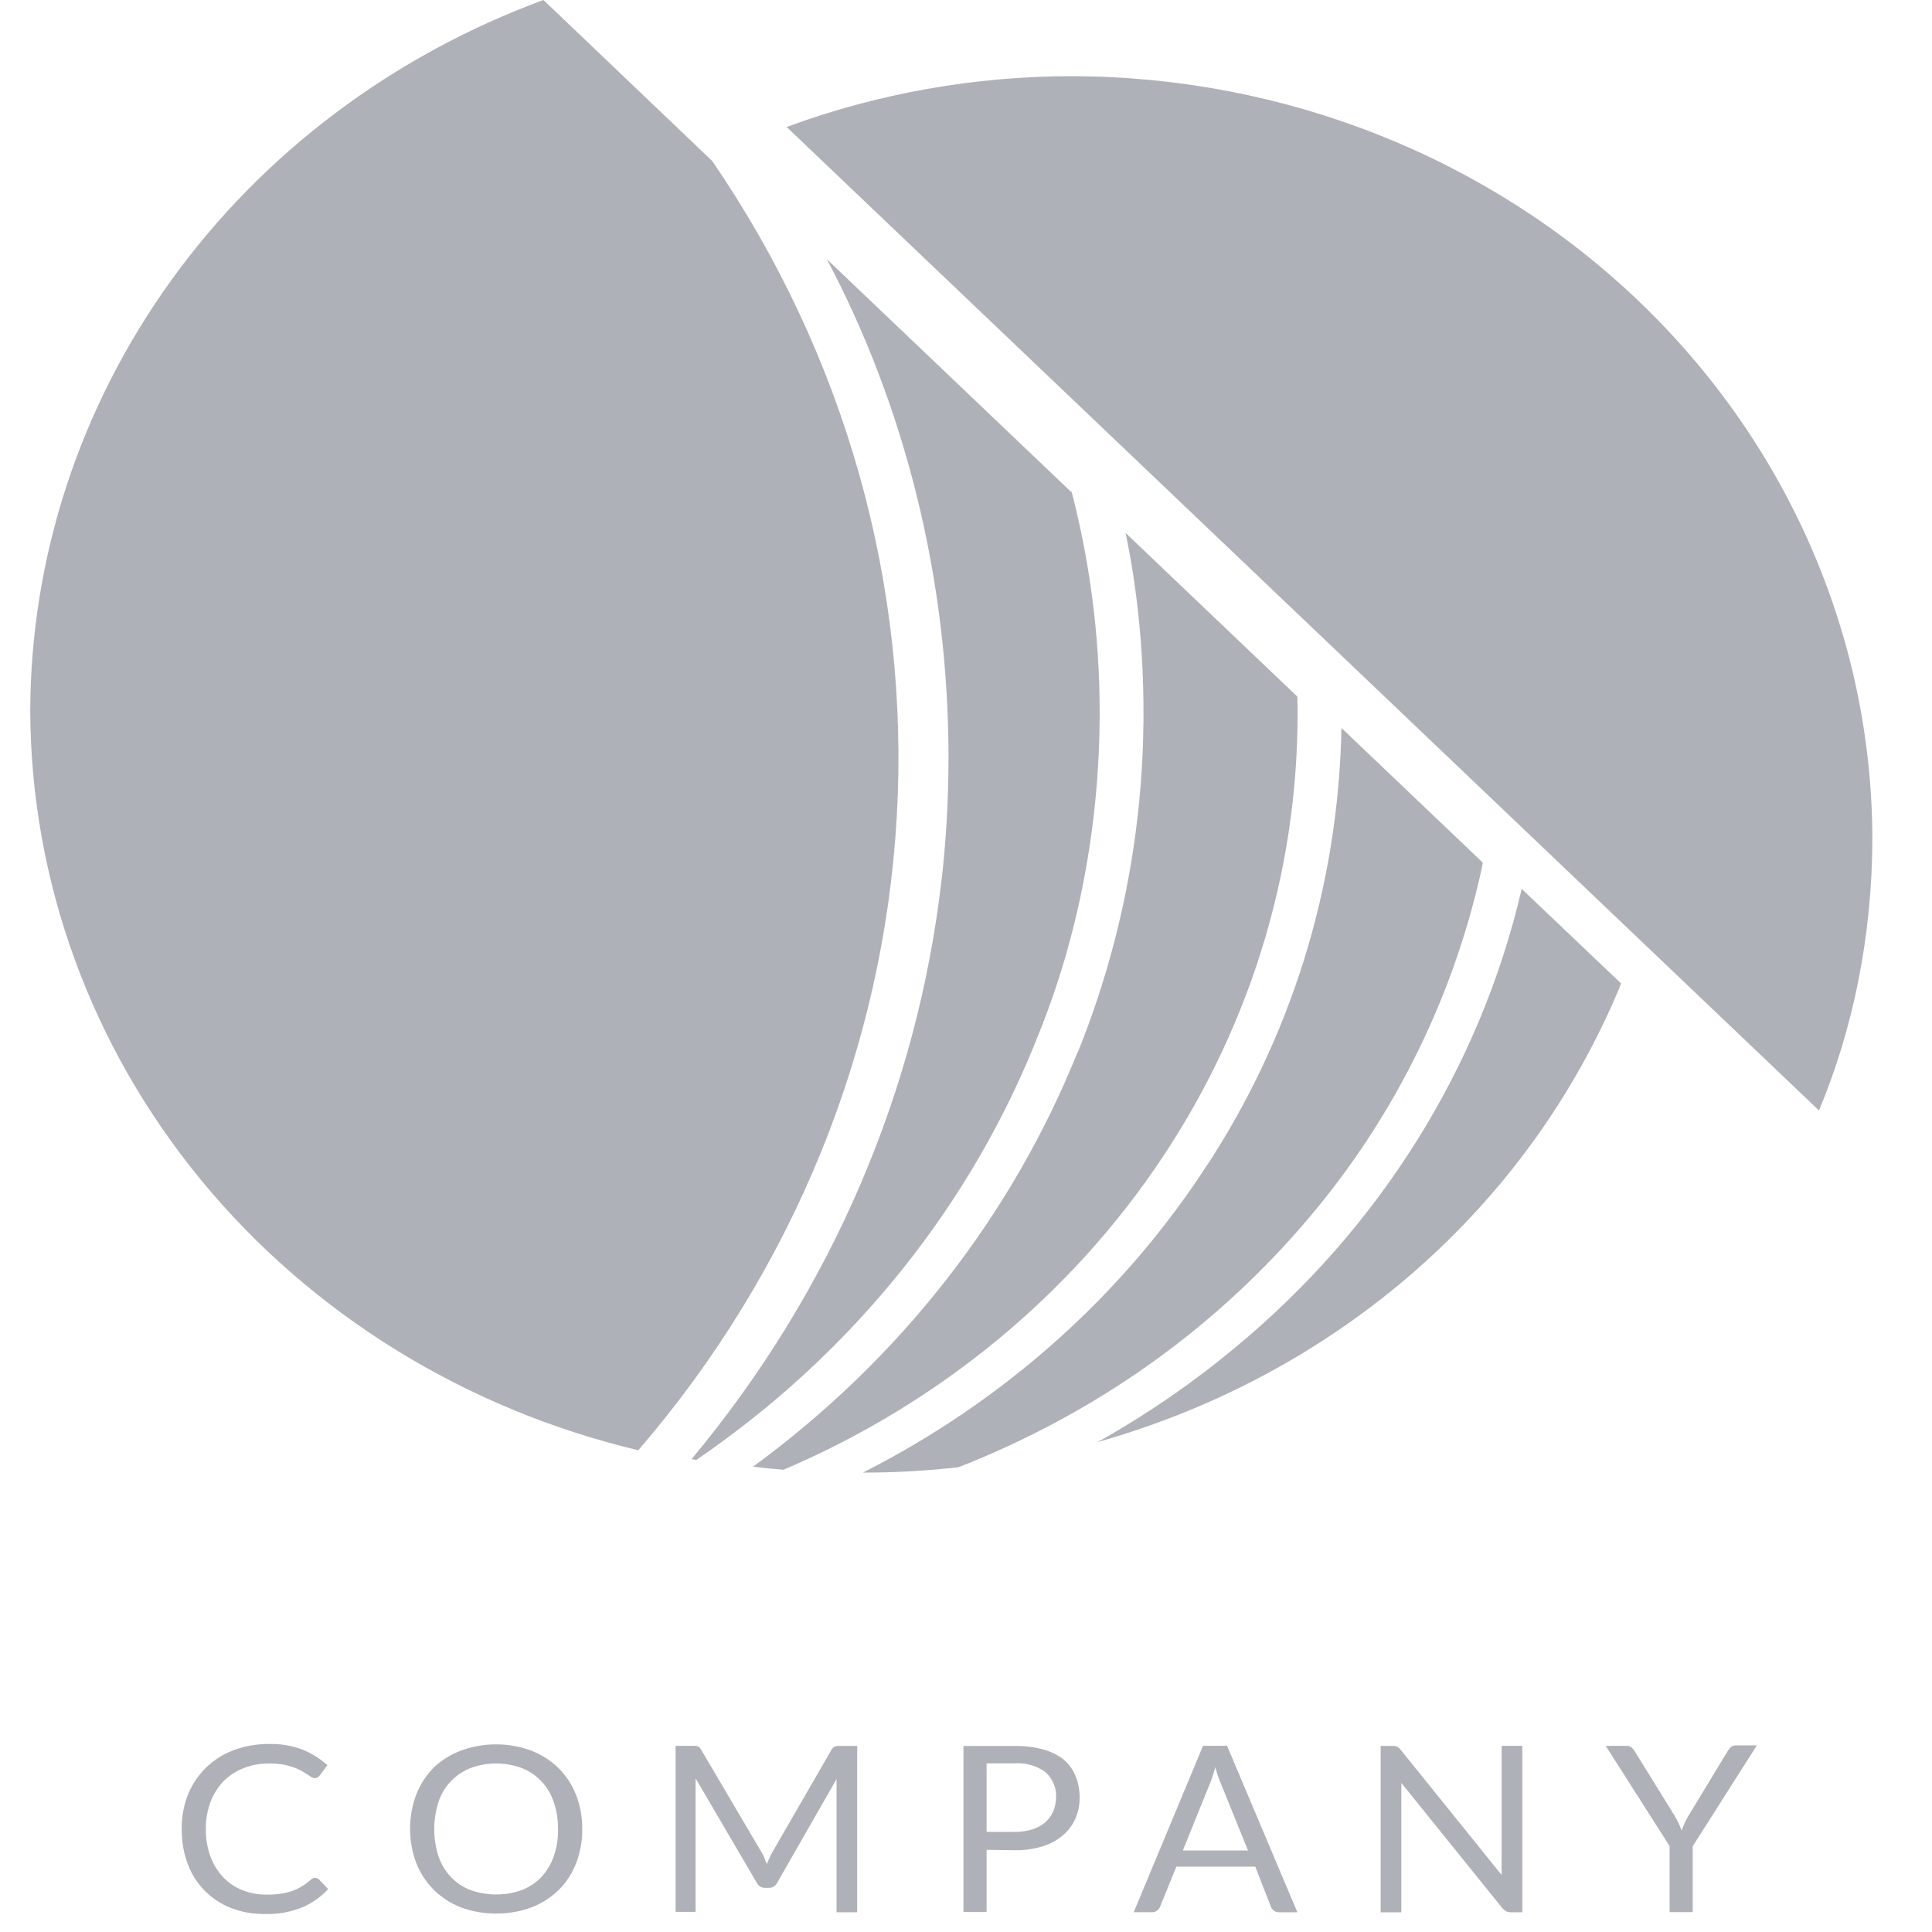
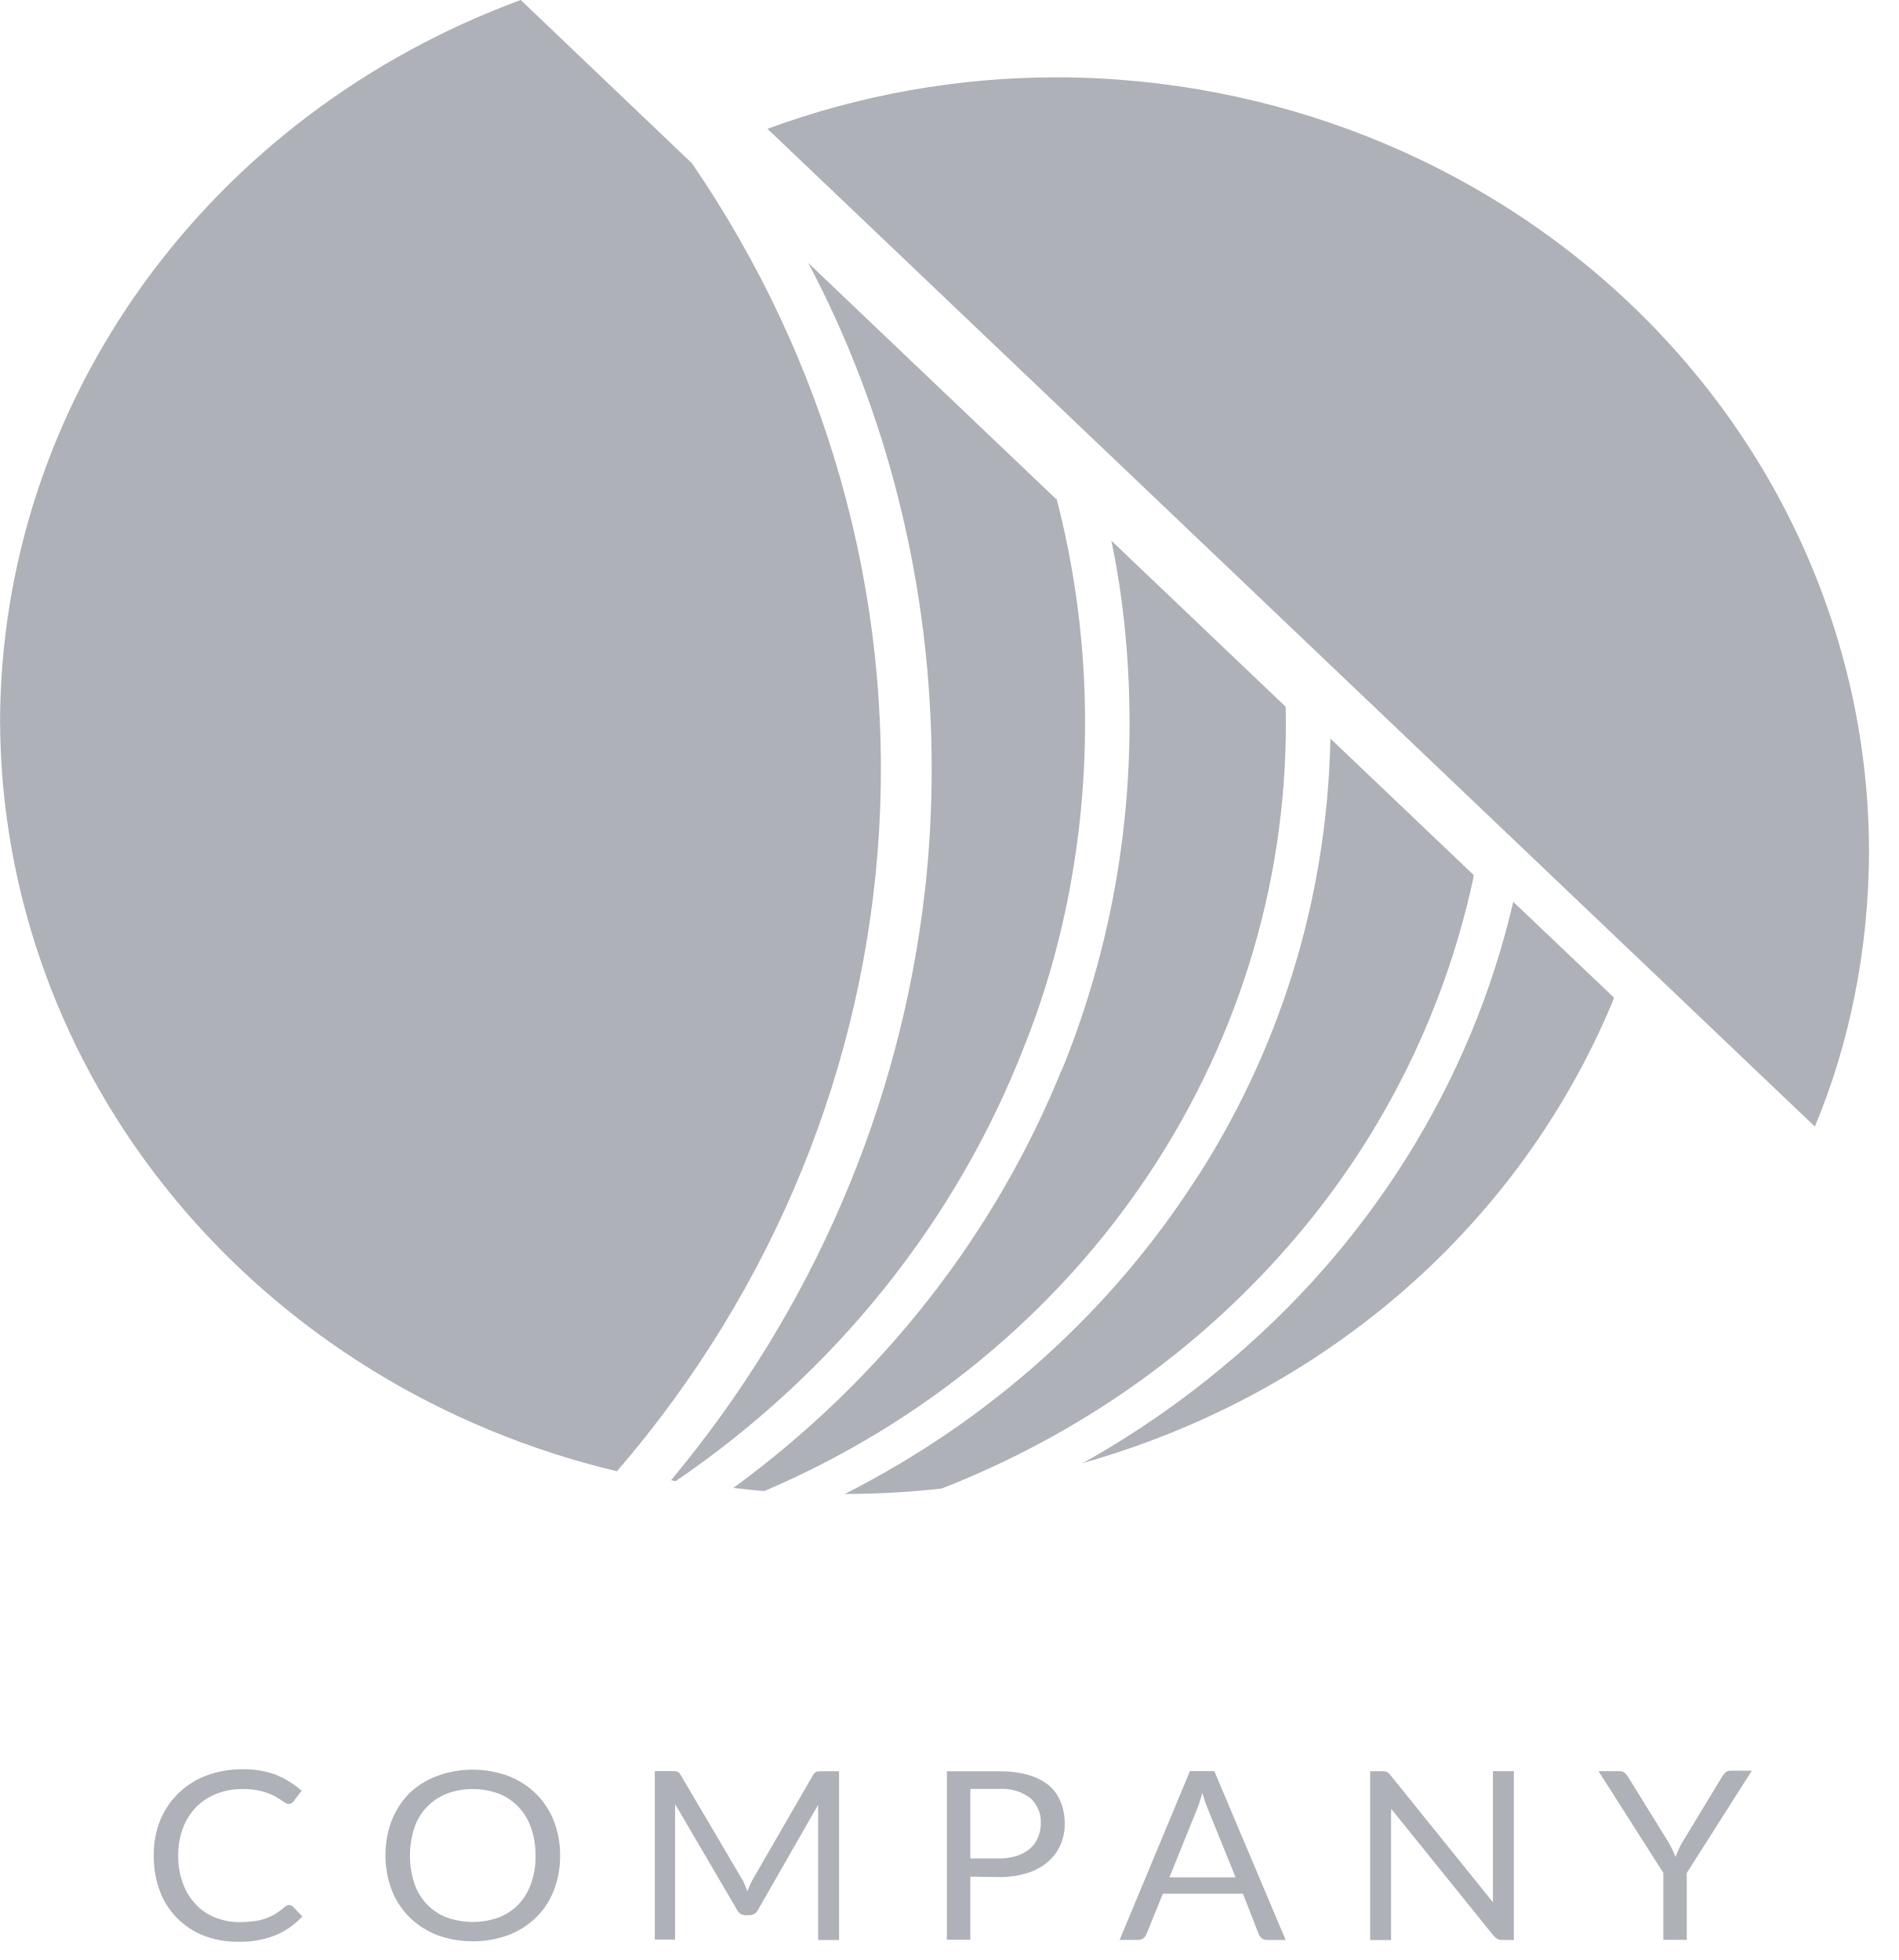
- <svg xmlns="http://www.w3.org/2000/svg" version="1.1" width="32" height="32" viewBox="0 0 32 32">
-   <path fill="#afb1b8" d="M5.222 31.103c0.023 0.001 0.044 0.010 0.060 0.025v0l0.153 0.161c-0.119 0.13-0.266 0.234-0.431 0.304-0.194 0.077-0.401 0.115-0.61 0.109-0.009 0-0.020 0-0.031 0-0.196 0-0.382-0.038-0.554-0.106l0.010 0.004c-0.332-0.134-0.588-0.397-0.709-0.725l-0.003-0.009c-0.061-0.164-0.097-0.353-0.097-0.55 0-0.007 0-0.015 0-0.022v0.001c0-0.007 0-0.015 0-0.023 0-0.198 0.038-0.387 0.108-0.56l-0.004 0.010c0.067-0.165 0.168-0.316 0.298-0.444 0.13-0.127 0.286-0.225 0.459-0.29 0.188-0.070 0.389-0.104 0.591-0.102 0.188-0.004 0.375 0.027 0.55 0.093 0.151 0.063 0.29 0.149 0.412 0.257l-0.129 0.171c-0.009 0.012-0.020 0.023-0.032 0.031v0c-0.013 0.009-0.028 0.014-0.045 0.014-0.002 0-0.004 0-0.006 0v0c-0.021-0.001-0.040-0.008-0.056-0.019v0l-0.068-0.045-0.096-0.059c-0.087-0.046-0.189-0.082-0.296-0.101l-0.006-0.001c-0.063-0.011-0.135-0.018-0.209-0.018-0.007 0-0.013 0-0.020 0h0.001c-0.005 0-0.010 0-0.016 0-0.147 0-0.288 0.028-0.417 0.079l0.008-0.003c-0.13 0.051-0.241 0.124-0.333 0.216v0c-0.095 0.099-0.169 0.216-0.216 0.342-0.054 0.145-0.081 0.298-0.079 0.452-0.002 0.156 0.025 0.313 0.079 0.46 0.046 0.126 0.119 0.242 0.212 0.341 0.088 0.093 0.196 0.165 0.318 0.212 0.125 0.049 0.259 0.074 0.394 0.073 0.078 0.001 0.156-0.004 0.234-0.015 0.127-0.015 0.247-0.057 0.354-0.122 0.054-0.034 0.104-0.071 0.151-0.113 0.019-0.017 0.044-0.029 0.072-0.030v0zM9.644 30.296c0.002 0.194-0.033 0.387-0.103 0.568-0.067 0.172-0.165 0.319-0.288 0.44v0c-0.126 0.123-0.276 0.221-0.444 0.286l-0.009 0.003c-0.173 0.065-0.373 0.102-0.582 0.102s-0.409-0.037-0.594-0.106l0.012 0.004c-0.175-0.069-0.325-0.167-0.45-0.29v0c-0.123-0.123-0.222-0.271-0.288-0.436l-0.003-0.009c-0.065-0.169-0.103-0.364-0.103-0.568s0.038-0.399 0.107-0.579l-0.004 0.011c0.065-0.166 0.164-0.318 0.29-0.447 0.126-0.119 0.276-0.214 0.441-0.276l0.009-0.003c0.173-0.066 0.373-0.104 0.582-0.104s0.409 0.038 0.594 0.108l-0.012-0.004c0.17 0.066 0.324 0.164 0.452 0.29 0.127 0.127 0.224 0.275 0.289 0.439 0.071 0.182 0.106 0.376 0.104 0.571zM9.242 30.296c0-0.007 0-0.016 0-0.024 0-0.155-0.027-0.303-0.076-0.441l0.003 0.009c-0.087-0.256-0.278-0.457-0.522-0.554l-0.006-0.002c-0.126-0.047-0.271-0.075-0.423-0.075s-0.297 0.027-0.432 0.078l0.009-0.003c-0.251 0.099-0.443 0.299-0.528 0.55l-0.002 0.006c-0.097 0.298-0.097 0.615 0 0.912 0.087 0.256 0.279 0.457 0.524 0.552l0.006 0.002c0.273 0.097 0.573 0.097 0.846 0 0.124-0.048 0.234-0.121 0.324-0.214 0.092-0.1 0.162-0.216 0.205-0.341 0.052-0.147 0.076-0.301 0.073-0.456zM12.66 30.774l0.041 0.102c0.015-0.036 0.028-0.069 0.044-0.102 0.017-0.040 0.034-0.073 0.052-0.105l-0.002 0.005 0.978-1.694c0.019-0.030 0.037-0.048 0.056-0.053 0.020-0.006 0.043-0.009 0.066-0.009 0.005 0 0.010 0 0.015 0h0.288v2.755h-0.342v-2.11c-0.001-0.014-0.001-0.031-0.001-0.048s0.001-0.033 0.001-0.050v0.002l-0.984 1.718c-0.013 0.026-0.033 0.048-0.057 0.062h-0.001c-0.023 0.014-0.052 0.022-0.082 0.022-0.001 0-0.002 0-0.002 0h-0.055c-0.030 0.001-0.060-0.007-0.084-0.022s-0.044-0.036-0.057-0.062v-0.001l-1.013-1.73v2.212h-0.331v-2.75h0.289c0.004 0 0.009 0 0.014 0 0.024 0 0.046 0.003 0.068 0.010h-0.002c0.024 0.011 0.042 0.029 0.053 0.052v0.001l0.999 1.696c0.018 0.028 0.035 0.060 0.048 0.094l0.001 0.004zM16.341 30.638v1.031h-0.383v-2.75h0.854c0.010 0 0.021 0 0.033 0 0.158 0 0.311 0.022 0.455 0.063l-0.012-0.003c0.124 0.034 0.239 0.092 0.337 0.171 0.085 0.074 0.15 0.167 0.191 0.27 0.045 0.112 0.067 0.232 0.066 0.352 0.002 0.121-0.022 0.24-0.071 0.352-0.049 0.109-0.119 0.201-0.205 0.274l-0.001 0.001c-0.095 0.080-0.209 0.143-0.333 0.181l-0.007 0.002c-0.149 0.045-0.305 0.067-0.461 0.064l-0.463-0.007zM16.341 30.342h0.464c0.1 0.002 0.201-0.013 0.296-0.042 0.083-0.027 0.154-0.068 0.215-0.12l-0.001 0.001c0.056-0.049 0.1-0.11 0.129-0.178l0.001-0.003c0.029-0.066 0.046-0.144 0.046-0.225 0-0.003 0-0.005 0-0.008v0c0-0.008 0.001-0.018 0.001-0.028 0-0.071-0.015-0.138-0.041-0.199l0.001 0.003c-0.032-0.074-0.077-0.137-0.133-0.188v0c-0.126-0.094-0.285-0.15-0.457-0.15-0.020 0-0.040 0.001-0.060 0.002h-0.461v1.134zM21.487 31.673h-0.302c-0.002 0-0.004 0-0.006 0-0.030 0-0.057-0.010-0.079-0.026v0c-0.021-0.017-0.038-0.038-0.049-0.063v-0.001l-0.26-0.665h-1.307l-0.27 0.665c-0.011 0.025-0.027 0.046-0.047 0.061v0c-0.022 0.017-0.051 0.028-0.082 0.028-0.002 0-0.003 0-0.005 0h-0.302l1.148-2.756h0.398l1.164 2.756zM19.592 30.65h1.079l-0.455-1.122c-0.030-0.071-0.060-0.157-0.083-0.245l-0.003-0.013-0.044 0.144c-0.015 0.049-0.029 0.088-0.045 0.126l0.003-0.009-0.452 1.119zM23.14 28.93c0.023 0.013 0.043 0.030 0.058 0.050l1.674 2.076v-2.139h0.342v2.756h-0.191c-0.001 0-0.003 0-0.005 0-0.027 0-0.052-0.006-0.074-0.017h0.001c-0.024-0.014-0.044-0.031-0.061-0.051v0l-1.674-2.075c0.002 0.031 0.002 0.063 0 0.095v2.049h-0.342v-2.756h0.203c0.024 0 0.047 0.004 0.068 0.013zM28.037 30.577v1.094h-0.383v-1.094l-1.058-1.66h0.342c0.002 0 0.005 0 0.008 0 0.028 0 0.054 0.009 0.075 0.024v0c0.021 0.018 0.038 0.038 0.052 0.061l0.001 0.001 0.662 1.070c0.026 0.045 0.049 0.088 0.068 0.128s0.034 0.078 0.048 0.116l0.050-0.118c0.021-0.049 0.043-0.090 0.068-0.13l-0.002 0.004 0.653-1.078c0.014-0.022 0.031-0.042 0.050-0.059v0c0.020-0.017 0.047-0.027 0.076-0.027 0.002 0 0.004 0 0.006 0h0.346l-1.060 1.667zM12.471 24.293c0.167 0.020 0.335 0.037 0.506 0.051 2.582-1.101 4.767-2.902 6.281-5.18s2.29-4.93 2.231-7.625l-2.846-2.712c0.189 0.894 0.297 1.921 0.297 2.974 0 2.015-0.396 3.937-1.115 5.694l0.036-0.1c-1.090 2.731-2.957 5.12-5.39 6.899z" />
-   <path fill="#afb1b8" d="M11.454 24.167l0.077 0.015c2.6-1.773 4.583-4.247 5.692-7.104 0.627-1.564 0.991-3.378 0.991-5.276 0-1.296-0.17-2.553-0.488-3.748l0.023 0.101-4.054-3.862c1.269 2.397 2.015 5.239 2.015 8.255 0 0.701-0.040 1.393-0.119 2.074l0.008-0.083c-0.397 3.519-1.834 6.857-4.144 9.628zM25.204 14.724c-0.688 2.962-2.361 5.632-4.77 7.616-0.665 0.553-1.406 1.066-2.191 1.51l-0.075 0.039c2.039-0.578 3.804-1.556 5.285-2.851l-0.016 0.013c1.465-1.281 2.625-2.875 3.381-4.679l0.031-0.084-1.645-1.565z" />
-   <path fill="#afb1b8" d="M24.56 14.288l-2.341-2.23c-0.053 2.681-0.865 5.162-2.23 7.249l0.032-0.053c-1.394 2.169-3.373 3.943-5.729 5.137h0.012c0.525 0 1.049-0.030 1.572-0.089 2.251-0.884 4.15-2.237 5.649-3.95l0.014-0.017c1.454-1.66 2.512-3.704 3.005-5.958l0.016-0.089zM11.794 2.664l-2.793-2.664c-2.497 0.919-4.644 2.535-6.16 4.636s-2.333 4.589-2.34 7.139c0.010 2.818 1.005 5.552 2.829 7.77s4.372 3.793 7.242 4.476c2.562-2.973 4.061-6.647 4.281-10.488s-0.851-7.648-3.059-10.87zM31.012 13.878c-0.010-3.343-1.409-6.547-3.89-8.91s-5.843-3.696-9.352-3.706c-1.622-0.002-3.23 0.284-4.741 0.841l17.099 16.29c0.559-1.335 0.884-2.886 0.884-4.513 0 0 0-0.001 0-0.001v0z" />
+ <svg xmlns="http://www.w3.org/2000/svg" version="1.1" width="31" height="32" viewBox="0 0 31 32">
+   <path fill="#afb1b8" d="M4.722 31.103c0.023 0.001 0.044 0.010 0.060 0.025v0l0.153 0.161c-0.119 0.13-0.266 0.234-0.431 0.304-0.194 0.077-0.401 0.115-0.61 0.109-0.009 0-0.020 0-0.031 0-0.196 0-0.382-0.038-0.554-0.106l0.010 0.004c-0.332-0.134-0.588-0.397-0.709-0.725l-0.003-0.009c-0.061-0.164-0.097-0.353-0.097-0.55 0-0.007 0-0.015 0-0.022v0.001c-0-0.007-0-0.015-0-0.023 0-0.198 0.038-0.387 0.108-0.56l-0.004 0.010c0.067-0.165 0.168-0.316 0.298-0.444 0.13-0.127 0.286-0.225 0.459-0.29 0.188-0.070 0.389-0.104 0.591-0.102 0.188-0.004 0.375 0.027 0.55 0.093 0.151 0.063 0.29 0.149 0.412 0.257l-0.129 0.171c-0.009 0.012-0.020 0.023-0.032 0.031l-0 0c-0.013 0.009-0.028 0.014-0.045 0.014-0.002 0-0.004-0-0.006-0l0 0c-0.021-0.001-0.040-0.008-0.056-0.019l0 0-0.068-0.045-0.096-0.059c-0.087-0.046-0.189-0.082-0.296-0.101l-0.006-0.001c-0.063-0.011-0.135-0.018-0.209-0.018-0.007 0-0.013 0-0.020 0h0.001c-0.005-0-0.010-0-0.016-0-0.147 0-0.288 0.028-0.417 0.079l0.008-0.003c-0.13 0.051-0.241 0.124-0.333 0.216l0-0c-0.095 0.099-0.169 0.216-0.216 0.342-0.054 0.145-0.081 0.298-0.079 0.452-0.002 0.156 0.025 0.313 0.079 0.46 0.046 0.126 0.119 0.242 0.212 0.341 0.088 0.093 0.196 0.165 0.318 0.212 0.125 0.049 0.259 0.074 0.394 0.073 0.078 0.001 0.156-0.004 0.234-0.015 0.127-0.015 0.247-0.057 0.354-0.122 0.054-0.034 0.104-0.071 0.151-0.113 0.019-0.017 0.044-0.029 0.072-0.030h0zM9.144 30.296c0.002 0.194-0.033 0.387-0.103 0.568-0.067 0.172-0.165 0.319-0.288 0.44l-0 0c-0.126 0.123-0.276 0.221-0.444 0.286l-0.009 0.003c-0.173 0.065-0.373 0.102-0.582 0.102s-0.409-0.037-0.594-0.106l0.012 0.004c-0.175-0.069-0.325-0.167-0.45-0.29l0 0c-0.123-0.123-0.222-0.271-0.288-0.436l-0.003-0.009c-0.065-0.169-0.103-0.364-0.103-0.568s0.038-0.399 0.107-0.579l-0.004 0.011c0.065-0.166 0.164-0.318 0.29-0.447 0.126-0.119 0.276-0.214 0.441-0.276l0.009-0.003c0.173-0.066 0.373-0.104 0.582-0.104s0.409 0.038 0.594 0.108l-0.012-0.004c0.17 0.066 0.324 0.164 0.452 0.29 0.127 0.127 0.224 0.275 0.289 0.439 0.071 0.182 0.106 0.376 0.104 0.571zM8.742 30.296c0-0.007 0-0.016 0-0.024 0-0.155-0.027-0.303-0.076-0.441l0.003 0.009c-0.087-0.256-0.278-0.457-0.522-0.554l-0.006-0.002c-0.126-0.047-0.271-0.075-0.423-0.075s-0.297 0.027-0.432 0.078l0.009-0.003c-0.251 0.099-0.443 0.299-0.528 0.55l-0.002 0.006c-0.097 0.298-0.097 0.615 0 0.912 0.087 0.256 0.279 0.457 0.524 0.552l0.006 0.002c0.273 0.097 0.573 0.097 0.846 0 0.124-0.048 0.234-0.121 0.324-0.214 0.092-0.1 0.162-0.216 0.205-0.341 0.052-0.147 0.076-0.301 0.073-0.456zM12.16 30.774l0.041 0.102c0.015-0.036 0.028-0.069 0.044-0.102 0.017-0.040 0.034-0.073 0.052-0.105l-0.002 0.005 0.978-1.694c0.019-0.030 0.037-0.048 0.056-0.053 0.020-0.006 0.043-0.009 0.066-0.009 0.005 0 0.010 0 0.015 0l-0.001-0h0.289v2.755h-0.342v-2.11c-0.001-0.014-0.001-0.031-0.001-0.048s0.001-0.033 0.001-0.050l-0 0.002-0.984 1.718c-0.013 0.026-0.033 0.048-0.057 0.062l-0.001 0c-0.023 0.014-0.052 0.022-0.082 0.022-0.001 0-0.002 0-0.002-0h-0.055c-0.030 0.001-0.060-0.007-0.084-0.022s-0.044-0.036-0.057-0.062l-0-0.001-1.013-1.73v2.212h-0.331v-2.75h0.289c0.004-0 0.009-0 0.014-0 0.024 0 0.046 0.003 0.068 0.010l-0.002-0c0.024 0.011 0.042 0.029 0.053 0.052l0 0.001 0.999 1.696c0.018 0.028 0.035 0.060 0.048 0.094l0.001 0.004zM15.841 30.638v1.031h-0.383v-2.75h0.854c0.010-0 0.021-0 0.033-0 0.158 0 0.311 0.022 0.455 0.063l-0.012-0.003c0.124 0.034 0.239 0.092 0.337 0.171 0.085 0.074 0.15 0.167 0.191 0.27 0.045 0.112 0.067 0.232 0.066 0.352 0.002 0.121-0.022 0.24-0.071 0.352-0.049 0.109-0.119 0.201-0.205 0.274l-0.001 0.001c-0.095 0.080-0.209 0.143-0.333 0.181l-0.007 0.002c-0.149 0.045-0.305 0.067-0.461 0.064l-0.463-0.007zM15.841 30.342h0.464c0.1 0.002 0.201-0.013 0.296-0.042 0.083-0.027 0.154-0.068 0.215-0.12l-0.001 0.001c0.056-0.049 0.1-0.11 0.129-0.178l0.001-0.003c0.029-0.066 0.046-0.144 0.046-0.225 0-0.003-0-0.005-0-0.008v0c0-0.008 0.001-0.018 0.001-0.028 0-0.071-0.015-0.138-0.041-0.199l0.001 0.003c-0.032-0.074-0.077-0.137-0.133-0.188l-0-0c-0.126-0.094-0.285-0.15-0.457-0.15-0.020 0-0.040 0.001-0.060 0.002l0.003-0h-0.464v1.134zM20.987 31.673h-0.302c-0.002 0-0.004 0-0.006 0-0.030 0-0.057-0.010-0.079-0.026l0 0c-0.021-0.017-0.038-0.038-0.049-0.063l-0-0.001-0.26-0.665h-1.307l-0.27 0.665c-0.011 0.025-0.027 0.046-0.047 0.061l-0 0c-0.022 0.017-0.051 0.028-0.082 0.028-0.002 0-0.003-0-0.005-0h-0.302l1.148-2.756h0.398l1.164 2.756zM19.092 30.65h1.079l-0.455-1.122c-0.030-0.071-0.060-0.157-0.083-0.245l-0.003-0.013-0.044 0.144c-0.015 0.049-0.029 0.088-0.045 0.126l0.003-0.009-0.452 1.119zM22.64 28.93c0.023 0.013 0.043 0.030 0.058 0.050l1.674 2.076v-2.139h0.342v2.756h-0.191c-0.001 0-0.003 0-0.005 0-0.027 0-0.052-0.006-0.074-0.017l0.001 0c-0.024-0.014-0.044-0.031-0.061-0.051l-0-0-1.674-2.075c0.002 0.031 0.002 0.063 0 0.095v2.049h-0.342v-2.756h0.203c0.024 0 0.047 0.004 0.068 0.013zM27.537 30.577v1.094h-0.383v-1.094l-1.058-1.66h0.342c0.002-0 0.005-0 0.008-0 0.028 0 0.054 0.009 0.075 0.024l-0-0c0.021 0.018 0.038 0.038 0.052 0.061l0.001 0.001 0.662 1.070c0.026 0.045 0.049 0.088 0.068 0.128s0.034 0.078 0.048 0.116l0.050-0.118c0.021-0.049 0.043-0.090 0.068-0.13l-0.002 0.004 0.653-1.078c0.014-0.022 0.031-0.042 0.050-0.059l0-0c0.020-0.017 0.047-0.027 0.076-0.027 0.002 0 0.004 0 0.006 0h0.346l-1.060 1.667zM11.971 24.293c0.167 0.020 0.335 0.037 0.506 0.051 2.582-1.101 4.767-2.902 6.281-5.18s2.29-4.93 2.231-7.625l-2.846-2.712c0.189 0.894 0.297 1.921 0.297 2.974 0 2.015-0.396 3.937-1.115 5.694l0.036-0.1c-1.090 2.731-2.957 5.12-5.39 6.899z" />
+   <path fill="#afb1b8" d="M10.954 24.167l0.077 0.015c2.6-1.773 4.583-4.247 5.692-7.104 0.627-1.564 0.991-3.378 0.991-5.276 0-1.296-0.17-2.553-0.488-3.748l0.023 0.101-4.054-3.862c1.269 2.397 2.015 5.239 2.015 8.255 0 0.701-0.040 1.393-0.119 2.074l0.008-0.083c-0.397 3.519-1.834 6.857-4.144 9.628zM24.704 14.724c-0.688 2.962-2.361 5.632-4.77 7.616-0.665 0.553-1.406 1.066-2.191 1.51l-0.075 0.039c2.039-0.578 3.804-1.556 5.285-2.851l-0.016 0.013c1.465-1.281 2.625-2.875 3.381-4.679l0.031-0.084-1.645-1.565z" />
+   <path fill="#afb1b8" d="M24.060 14.288l-2.341-2.23c-0.053 2.681-0.865 5.162-2.23 7.249l0.032-0.053c-1.394 2.169-3.373 3.943-5.729 5.137h0.012c0.525 0 1.049-0.030 1.572-0.089 2.251-0.884 4.15-2.237 5.649-3.95l0.014-0.017c1.454-1.66 2.512-3.704 3.005-5.958l0.016-0.089zM11.294 2.664l-2.793-2.664c-2.497 0.919-4.644 2.535-6.16 4.636s-2.333 4.589-2.34 7.139c0.010 2.818 1.005 5.552 2.829 7.77s4.372 3.793 7.242 4.476c2.562-2.973 4.061-6.647 4.281-10.488s-0.851-7.648-3.059-10.87zM30.512 13.878c-0.010-3.343-1.409-6.547-3.89-8.91s-5.843-3.696-9.352-3.706c-1.622-0.002-3.23 0.284-4.741 0.841l17.099 16.29c0.559-1.335 0.884-2.886 0.884-4.513 0-0 0-0.001 0-0.001v0z" />
</svg>
